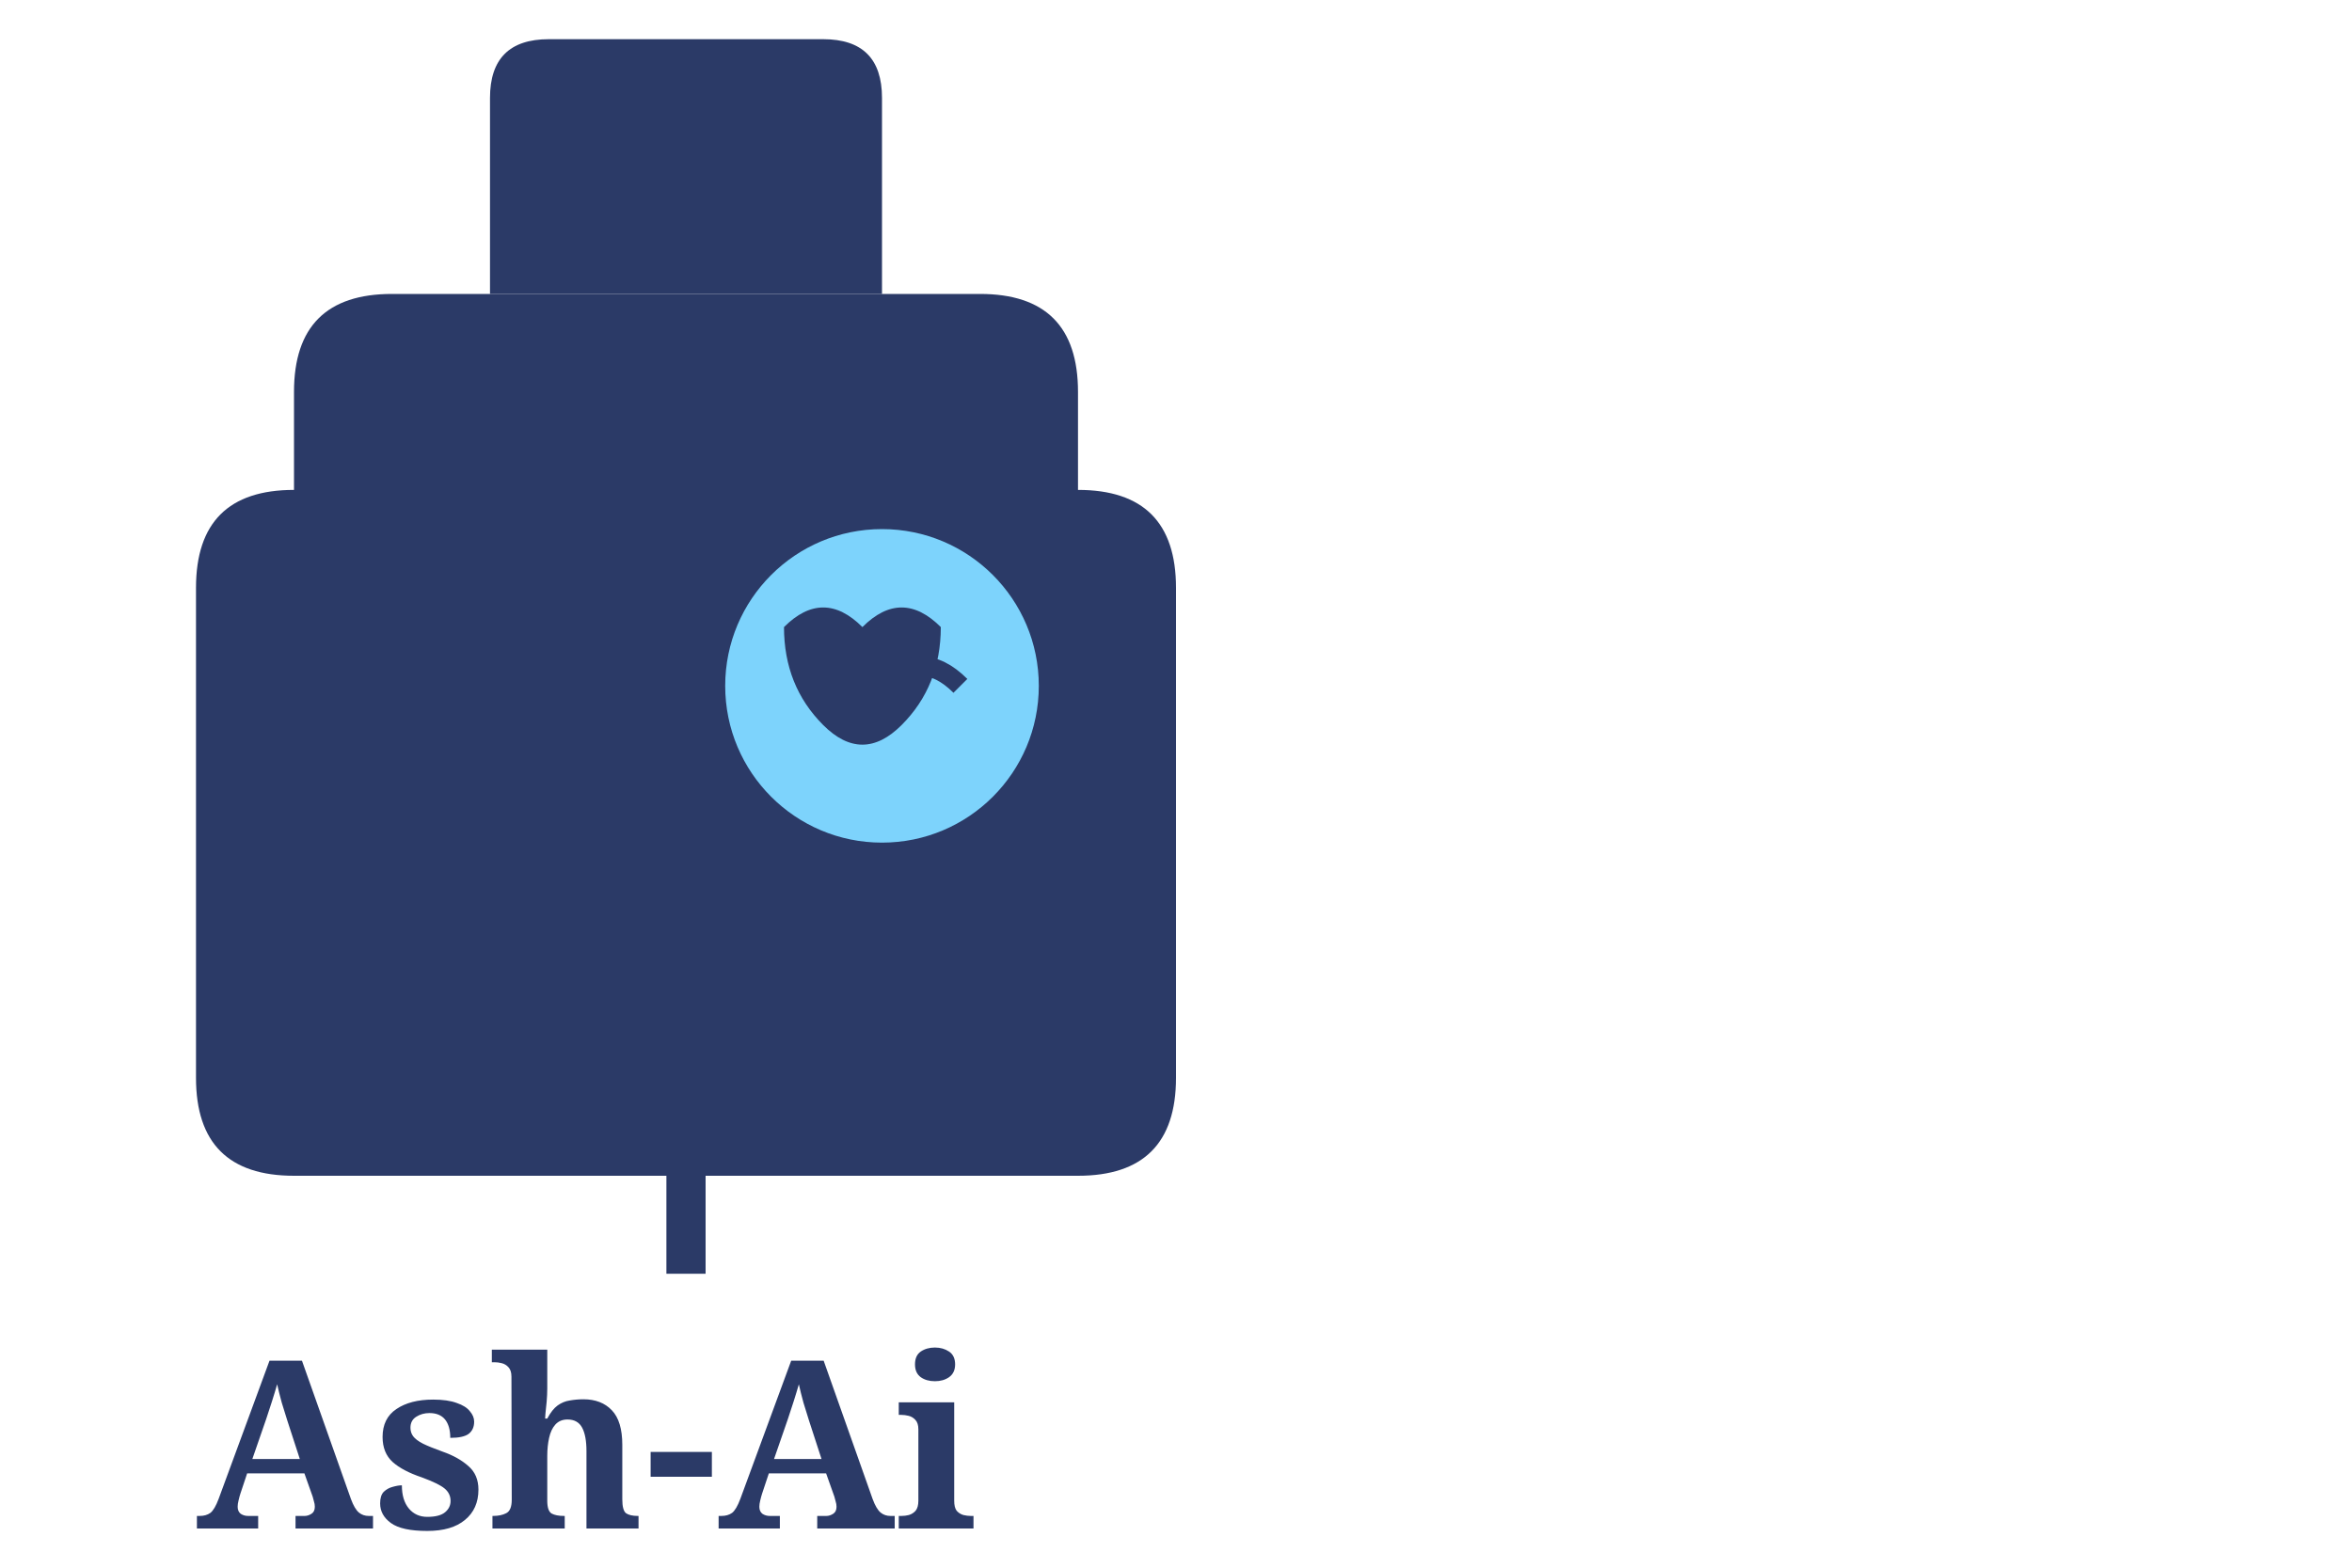
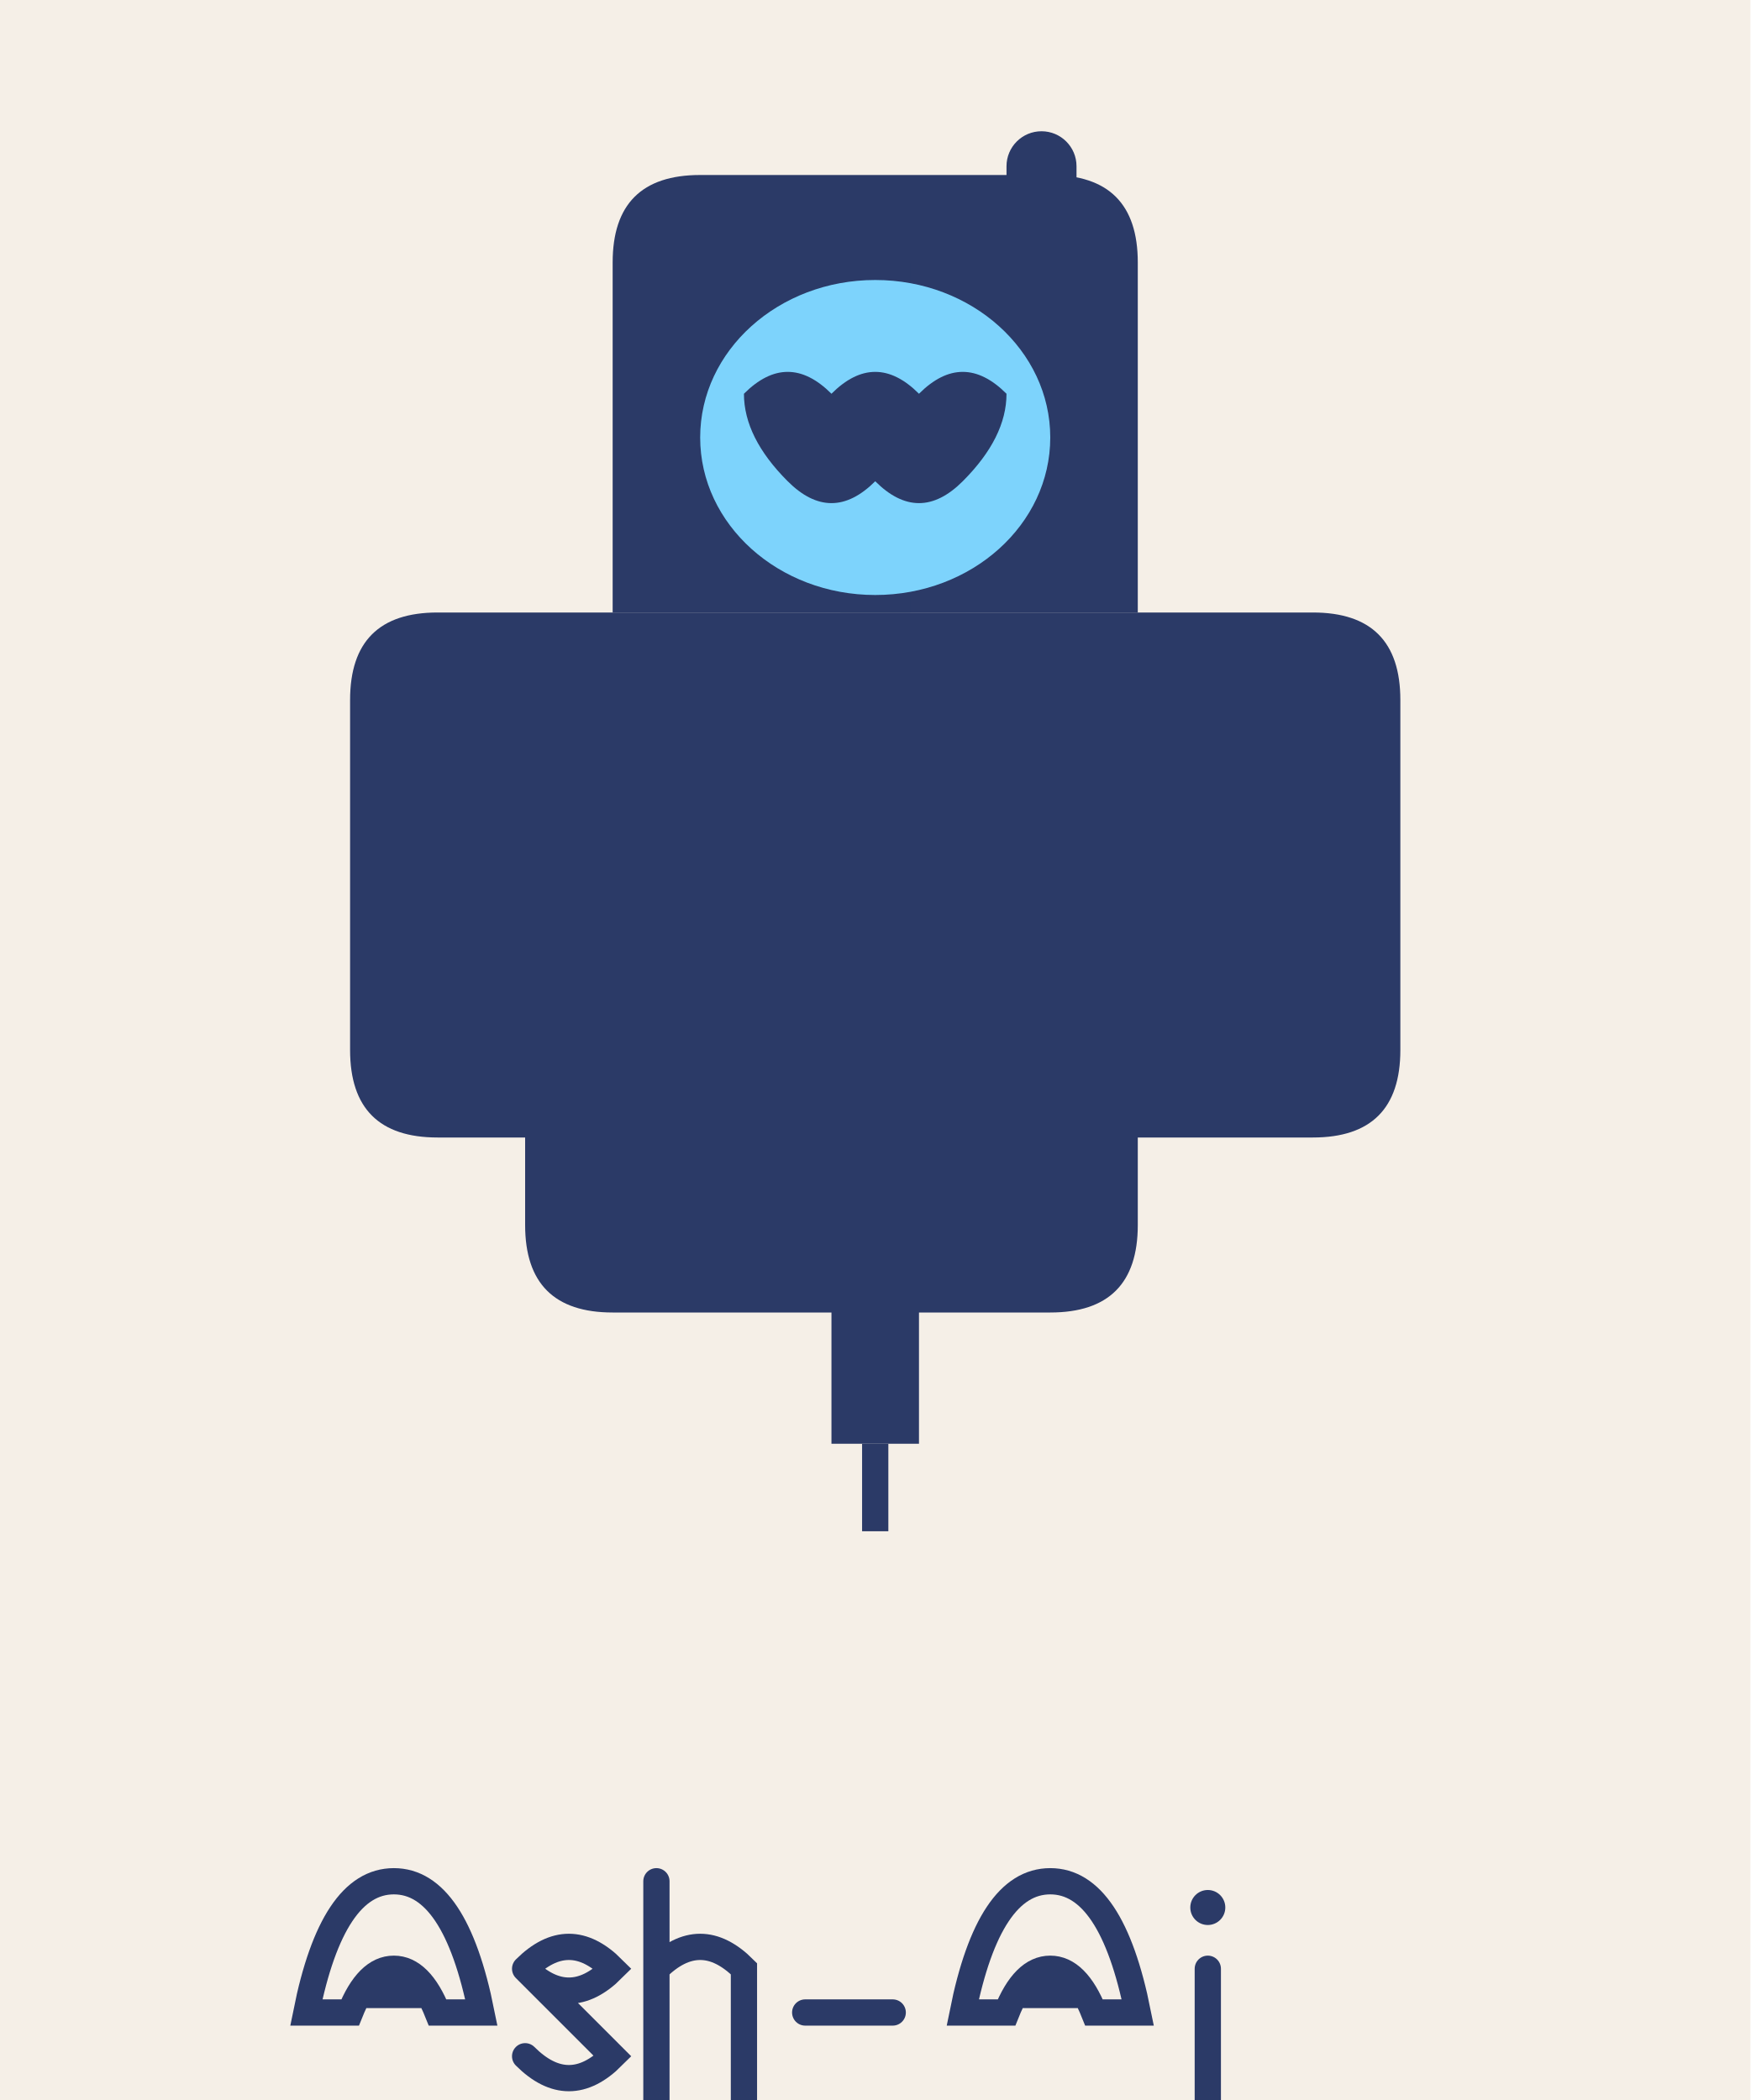
- <svg xmlns="http://www.w3.org/2000/svg" width="120" height="80" viewBox="0 0 120 80" fill="none">
-   <path d="M10 30 L10 55 Q10 60 15 60 L55 60 Q60 60 60 55 L60 30 Q60 25 55 25 L15 25 Q10 25 10 30 Z" fill="#2B3A67" />
-   <path d="M15 20 L15 30 L55 30 L55 20 Q55 15 50 15 L20 15 Q15 15 15 20 Z" fill="#2B3A67" />
-   <path d="M25 15 L25 5 Q25 2 28 2 L42 2 Q45 2 45 5 L45 15" fill="#2B3A67" />
-   <line x1="35" y1="60" x2="35" y2="65" stroke="#2B3A67" stroke-width="2" />
-   <circle cx="45" cy="35" r="8" fill="#7DD3FC" />
-   <path d="M40 32 Q42 30 44 32 Q46 30 48 32 Q48 35 46 37 Q44 39 42 37 Q40 35 40 32" fill="#2B3A67" />
-   <path d="M41 35 Q43 33 45 35 Q47 33 49 35" stroke="#2B3A67" stroke-width="1" fill="none" />
-   <text x="10" y="78" font-family="serif" font-size="12" font-weight="bold" fill="#2B3A67">Ash-Ai</text>
+ <svg xmlns="http://www.w3.org/2000/svg" width="200" height="240" viewBox="0 0 200 240" fill="none">
+   <rect width="200" height="240" fill="#F5EFE7" />
+   <path d="M40 80 Q40 70 50 70 L150 70 Q160 70 160 80 L160 120 Q160 130 150 130 L130 130 L130 140 Q130 150 120 150 L70 150 Q60 150 60 140 L60 130 L50 130 Q40 130 40 120 Z" fill="#2B3A67" />
+   <path d="M70 30 Q70 20 80 20 L120 20 Q130 20 130 30 L130 70 L70 70 Z" fill="#2B3A67" />
+   <rect x="115" y="15" width="8" height="15" rx="4" fill="#2B3A67" />
+   <path d="M100 70 L100 30" stroke="#2B3A67" stroke-width="8" />
+   <rect x="95" y="145" width="10" height="20" fill="#2B3A67" />
+   <line x1="100" y1="165" x2="100" y2="175" stroke="#2B3A67" stroke-width="3" />
+   <ellipse cx="100" cy="50" rx="20" ry="18" fill="#7DD3FC" />
+   <path d="M85 45 Q90 40 95 45 Q100 40 105 45 Q110 40 115 45 Q115 50 110 55 Q105 60 100 55 Q95 60 90 55 Q85 50 85 45" fill="#2B3A67" />
+   <path d="M88 50 Q93 47 98 50 Q103 47 108 50" stroke="#2B3A67" stroke-width="2" fill="none" />
+   <path d="M90 53 Q95 50 100 53 Q105 50 110 53" stroke="#2B3A67" stroke-width="2" fill="none" />
+   <g transform="translate(30, 200)">
+     <path d="M5 30 Q8 15 15 15 Q22 15 25 30 L20 30 Q18 25 15 25 Q12 25 10 30 Z M12 28 L18 28" stroke="#2B3A67" stroke-width="3" fill="none" stroke-linecap="round" />
+     <path d="M30 25 Q35 20 40 25 Q35 30 30 25 Q35 30 40 35 Q35 40 30 35" stroke="#2B3A67" stroke-width="3" fill="none" stroke-linecap="round" />
+     <path d="M45 15 L45 40 M45 25 Q50 20 55 25 L55 40" stroke="#2B3A67" stroke-width="3" fill="none" stroke-linecap="round" />
+     <line x1="62" y1="30" x2="72" y2="30" stroke="#2B3A67" stroke-width="3" stroke-linecap="round" />
+     <path d="M80 30 Q83 15 90 15 Q97 15 100 30 L95 30 Q93 25 90 25 Q87 25 85 30 Z M87 28 L93 28" stroke="#2B3A67" stroke-width="3" fill="none" stroke-linecap="round" />
+     <circle cx="108" cy="18" r="2" fill="#2B3A67" />
+     <line x1="108" y1="25" x2="108" y2="40" stroke="#2B3A67" stroke-width="3" stroke-linecap="round" />
+   </g>
</svg>
